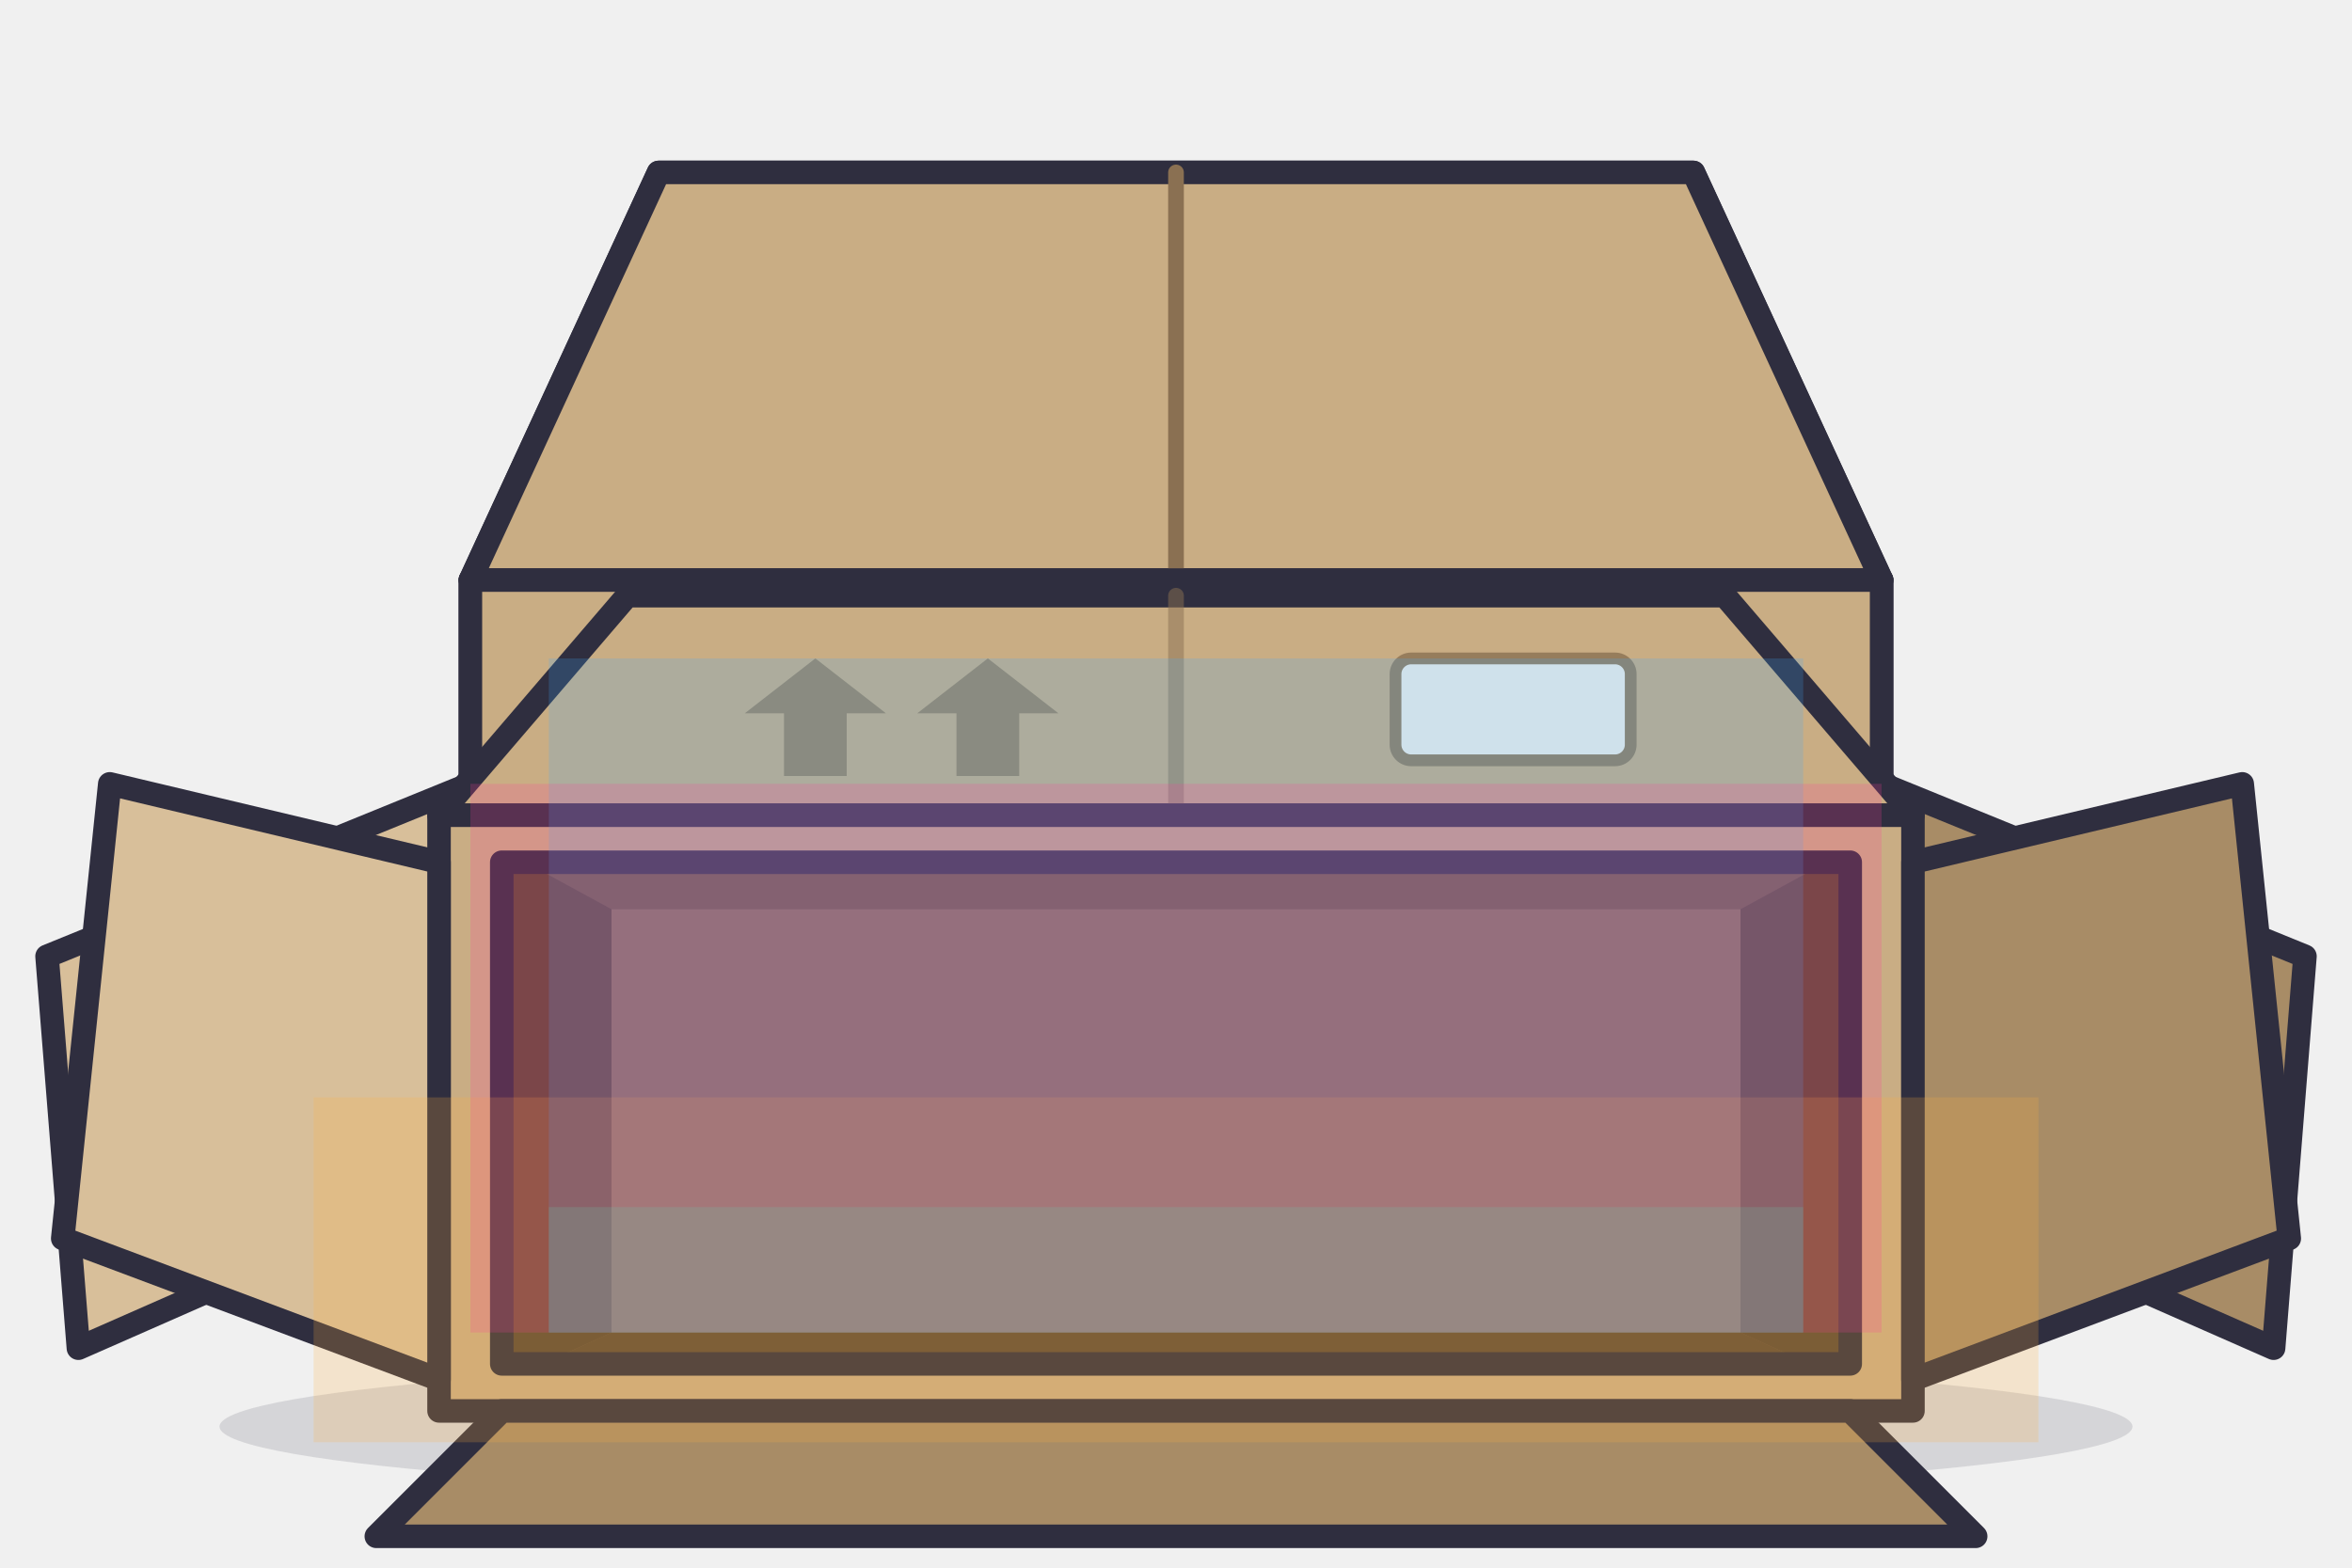
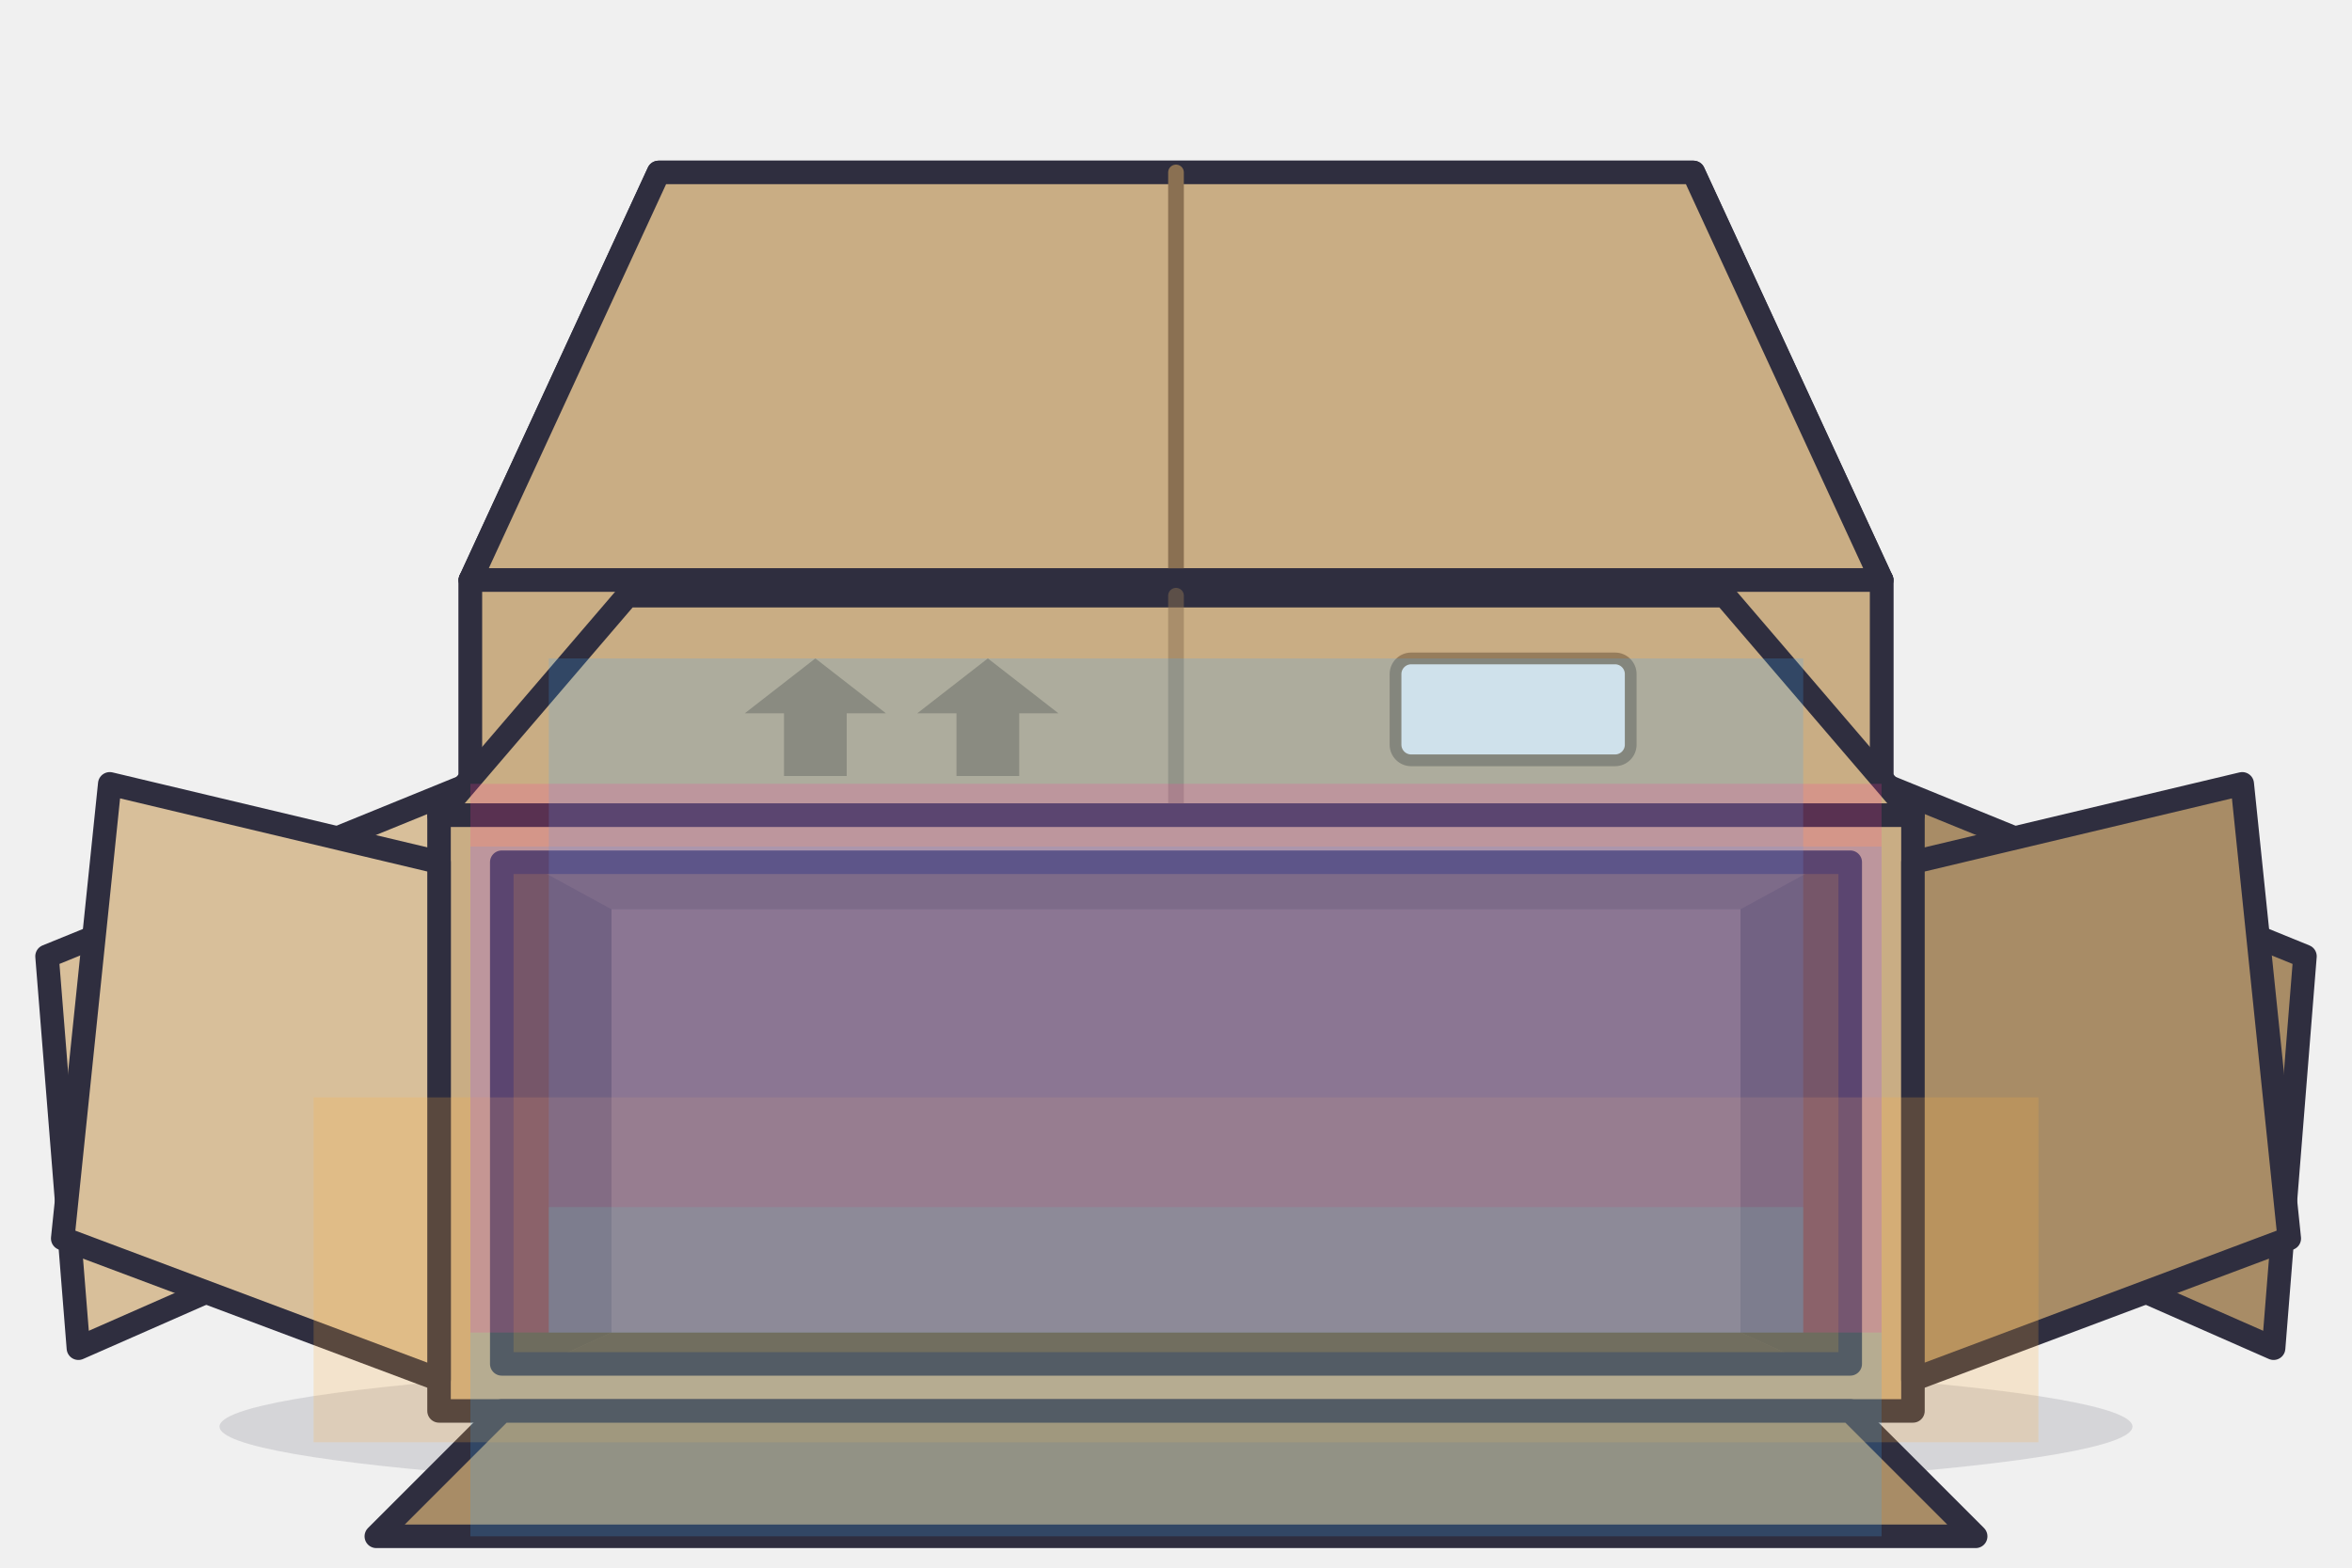
<svg xmlns="http://www.w3.org/2000/svg" viewBox="0 0 300 200" width="300" height="200">
  <g id="stín">
    <ellipse cx="150" cy="171" rx="106" ry="9" fill="#2F2E3F" stroke="none" opacity="0.14" />
  </g>
  <g id="klopa zadní">
    <path d="M 60 74 L 84 22 L 216 22 L 240 74 Z" fill="#D8BF9A" stroke="#2F2E3F" stroke-width="3" stroke-linejoin="round" stroke-linecap="round" />
    <rect x="70" y="60" width="160" height="12" fill="#A88C66" stroke="none" opacity="0.3" />
  </g>
  <g id="vnitřek">
    <rect x="60" y="74" width="180" height="96" fill="#6F5A41" stroke="#2F2E3F" stroke-width="3" stroke-linejoin="round" stroke-linecap="round" />
    <path d="M 60 74 L 80 84 L 80 170 L 60 170 Z" fill="#5A4834" stroke="none" />
    <path d="M 240 74 L 220 84 L 220 170 L 240 170 Z" fill="#5A4834" stroke="none" />
    <rect x="80" y="84" width="140" height="86" fill="#8A7052" stroke="none" />
  </g>
  <g id="před: klopa levá">
    <path d="M 60 100 L 6 122 L 10 172 L 60 150 Z" fill="#D8BF9A" stroke="#2F2E3F" stroke-width="3" stroke-linejoin="round" stroke-linecap="round" />
  </g>
  <g id="před: klopa pravá">
    <path d="M 240 100 L 294 122 L 290 172 L 240 150 Z" fill="#A88C66" stroke="#2F2E3F" stroke-width="3" stroke-linejoin="round" stroke-linecap="round" />
  </g>
  <g id="před: přední stěna">
    <rect x="60" y="100" width="180" height="70" fill="#C9AD84" stroke="#2F2E3F" stroke-width="3" stroke-linejoin="round" stroke-linecap="round" />
    <rect x="60" y="100" width="180" height="6" fill="#A88C66" stroke="none" />
    <path d="M 60 136 L 240 136" stroke="#8A7052" stroke-width="2" stroke-linejoin="round" stroke-linecap="round" opacity="0.5" />
    <rect x="140" y="100" width="20" height="70" fill="#DCC8A2" stroke="#8A7052" stroke-width="1.5" stroke-linejoin="round" stroke-linecap="round" opacity="0.9" />
    <path d="M 92 116 l -8 10 h 5 v 14 h 6 v -14 h 5 Z" fill="#8A7052" stroke="none" opacity="0.7" />
    <path d="M 112 116 l -8 10 h 5 v 14 h 6 v -14 h 5 Z" fill="#8A7052" stroke="none" opacity="0.7" />
    <rect x="190" y="118" width="30" height="18" rx="2" fill="#FFFFFF" stroke="#8A7052" stroke-width="1.5" stroke-linejoin="round" stroke-linecap="round" opacity="0.8" />
    <path d="M 196 124 L 214 124" stroke="#8A7052" stroke-width="1.5" stroke-linejoin="round" stroke-linecap="round" />
    <path d="M 196 130 L 210 130" stroke="#8A7052" stroke-width="1.5" stroke-linejoin="round" stroke-linecap="round" />
  </g>
  <g id="stav: zavřená" data-state="hidden">
    <path d="M 60 74 L 84 22 L 216 22 L 240 74 Z" fill="#C9AD84" stroke="#2F2E3F" stroke-width="3" stroke-linejoin="round" stroke-linecap="round" />
    <path d="M 150 22 L 150 74" stroke="#8A7052" stroke-width="2" stroke-linejoin="round" stroke-linecap="round" />
    <rect x="60" y="74" width="180" height="26" fill="#C9AD84" stroke="#2F2E3F" stroke-width="3" stroke-linejoin="round" stroke-linecap="round" />
    <path d="M 60 100 L 6 122 L 10 172 L 60 150 Z" fill="#C9AD84" stroke="none" opacity="0" />
  </g>
  <g id="stav: převrácená" data-state="hidden" data-replaces="stín|klopa zadní|vnitřek|před: klopa levá|před: klopa pravá|před: přední stěna|stav: zavřená">
    <ellipse cx="150" cy="182" rx="122" ry="9" fill="#2F2E3F" stroke="none" opacity="0.14" />
    <path d="M 56 104 L 80 76 L 220 76 L 244 104 Z" fill="#C9AD84" stroke="#2F2E3F" stroke-width="3" stroke-linejoin="round" stroke-linecap="round" />
    <path d="M 150 76 L 150 104" stroke="#8A7052" stroke-width="2" stroke-linejoin="round" stroke-linecap="round" opacity="0.5" />
    <path d="M 104 84 l -9 7 h 5 v 8 h 8 v -8 h 5 Z" fill="#8A7052" stroke="none" opacity="0.7" />
    <path d="M 126 84 l -9 7 h 5 v 8 h 8 v -8 h 5 Z" fill="#8A7052" stroke="none" opacity="0.7" />
    <rect x="178" y="84" width="30" height="13" rx="2" fill="#FFFFFF" stroke="#8A7052" stroke-width="1.5" stroke-linejoin="round" stroke-linecap="round" opacity="0.8" />
    <rect x="56" y="104" width="188" height="76" fill="#6F5A41" stroke="none" />
    <rect x="78" y="116" width="144" height="54" fill="#8A7052" stroke="none" />
    <path d="M 56 104 L 78 116 L 78 170 L 56 180 Z" fill="#5A4834" stroke="none" />
    <path d="M 244 104 L 222 116 L 222 170 L 244 180 Z" fill="#5A4834" stroke="none" />
    <path d="M 56 180 L 78 170 L 222 170 L 244 180 Z" fill="#5E4B36" stroke="none" />
  </g>
  <g id="před: stav: převrácená okraj" data-state="hidden">
    <path d="M 56 104 H 244 V 180 H 56 Z M 64 110 V 174 H 236 V 110 Z" fill="#C9AD84" stroke="#2F2E3F" stroke-width="3" stroke-linejoin="round" stroke-linecap="round" fill-rule="evenodd" />
    <path d="M 56 110 L 14 100 L 8 158 L 56 176 Z" fill="#D8BF9A" stroke="#2F2E3F" stroke-width="3" stroke-linejoin="round" stroke-linecap="round" />
    <path d="M 244 110 L 286 100 L 292 158 L 244 176 Z" fill="#A88C66" stroke="#2F2E3F" stroke-width="3" stroke-linejoin="round" stroke-linecap="round" />
    <path d="M 64 180 L 236 180 L 252 196 L 48 196 Z" fill="#A88C66" stroke="#2F2E3F" stroke-width="3" stroke-linejoin="round" stroke-linecap="round" />
  </g>
  <rect id="@pata" x="40" y="140" width="220" height="44" fill="#FFB13D" opacity="0.2" />
  <rect id="@plošina" x="70" y="154" width="160" height="16" fill="#3DFF9A" opacity="0.2" />
  <rect id="@úkryt v" x="70" y="84" width="160" height="86" fill="#3DA9FF" opacity="0.2" />
+   <rect id="@úkryt v převrácené" x="60" y="108" width="180" height="88" fill="#3DA9FF" opacity="0.2" />
  <rect id="@dotyk" x="60" y="100" width="180" height="70" fill="#FF3D9A" opacity="0.2" />
</svg>
